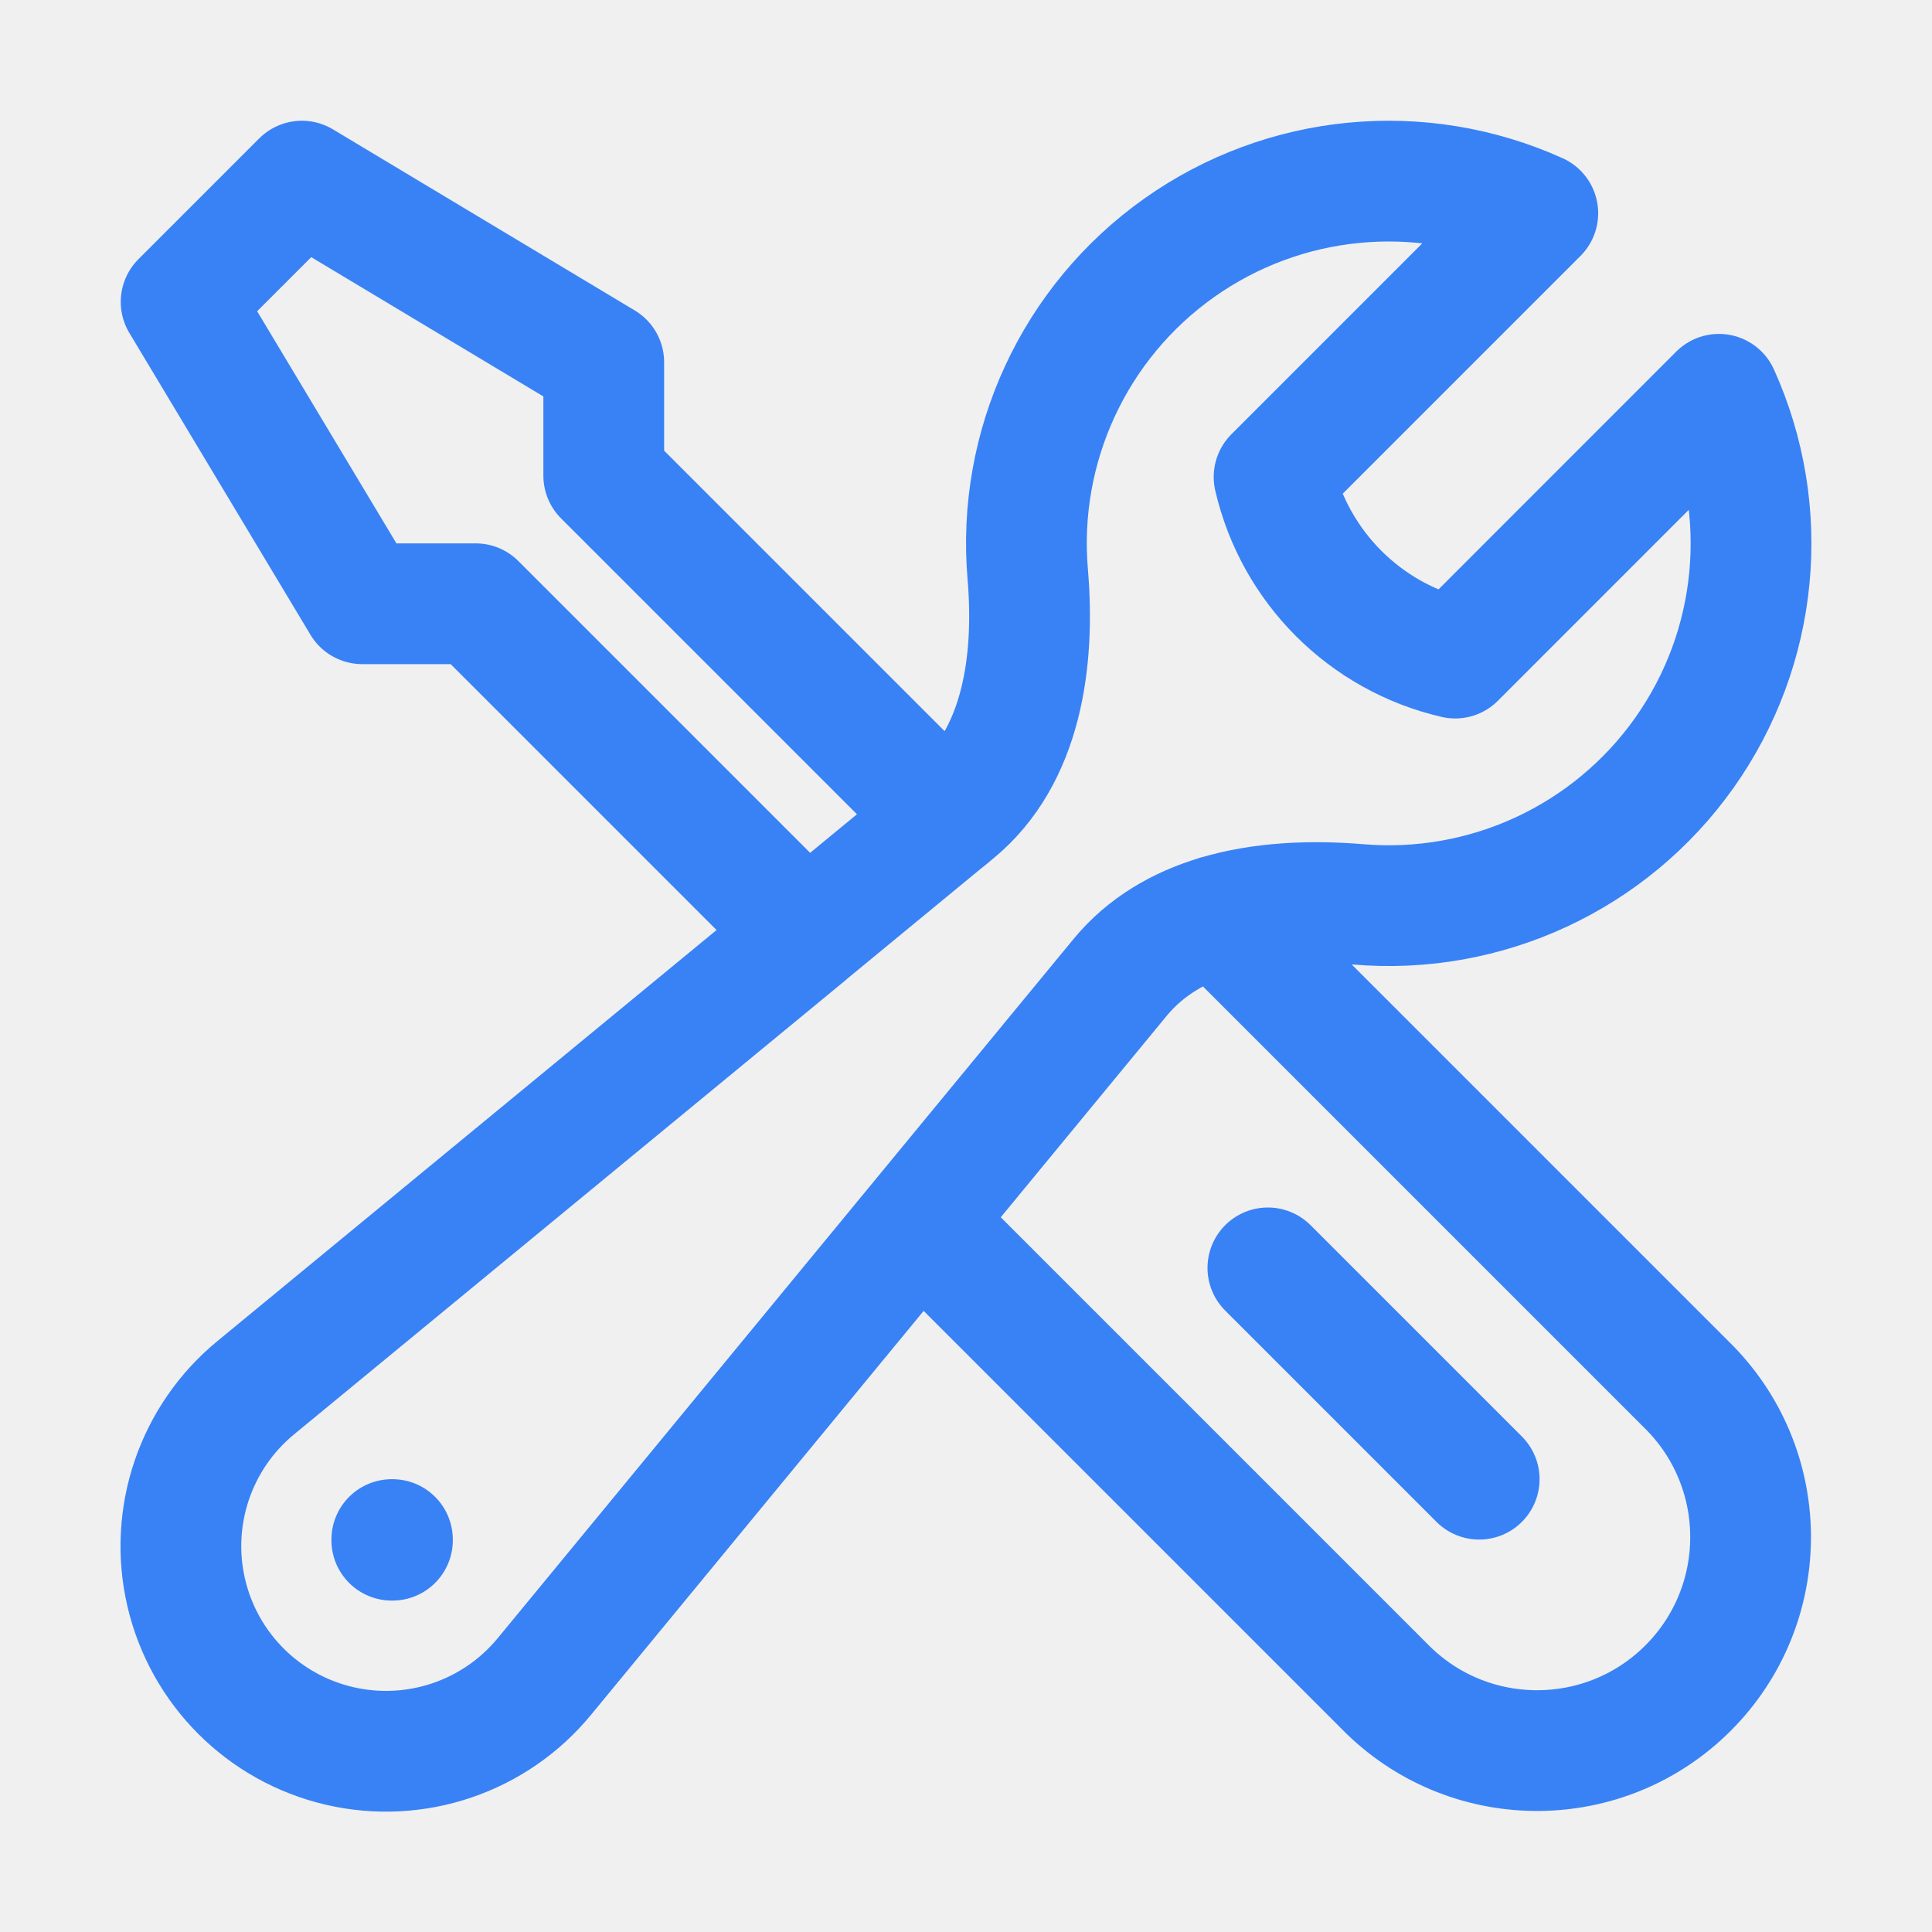
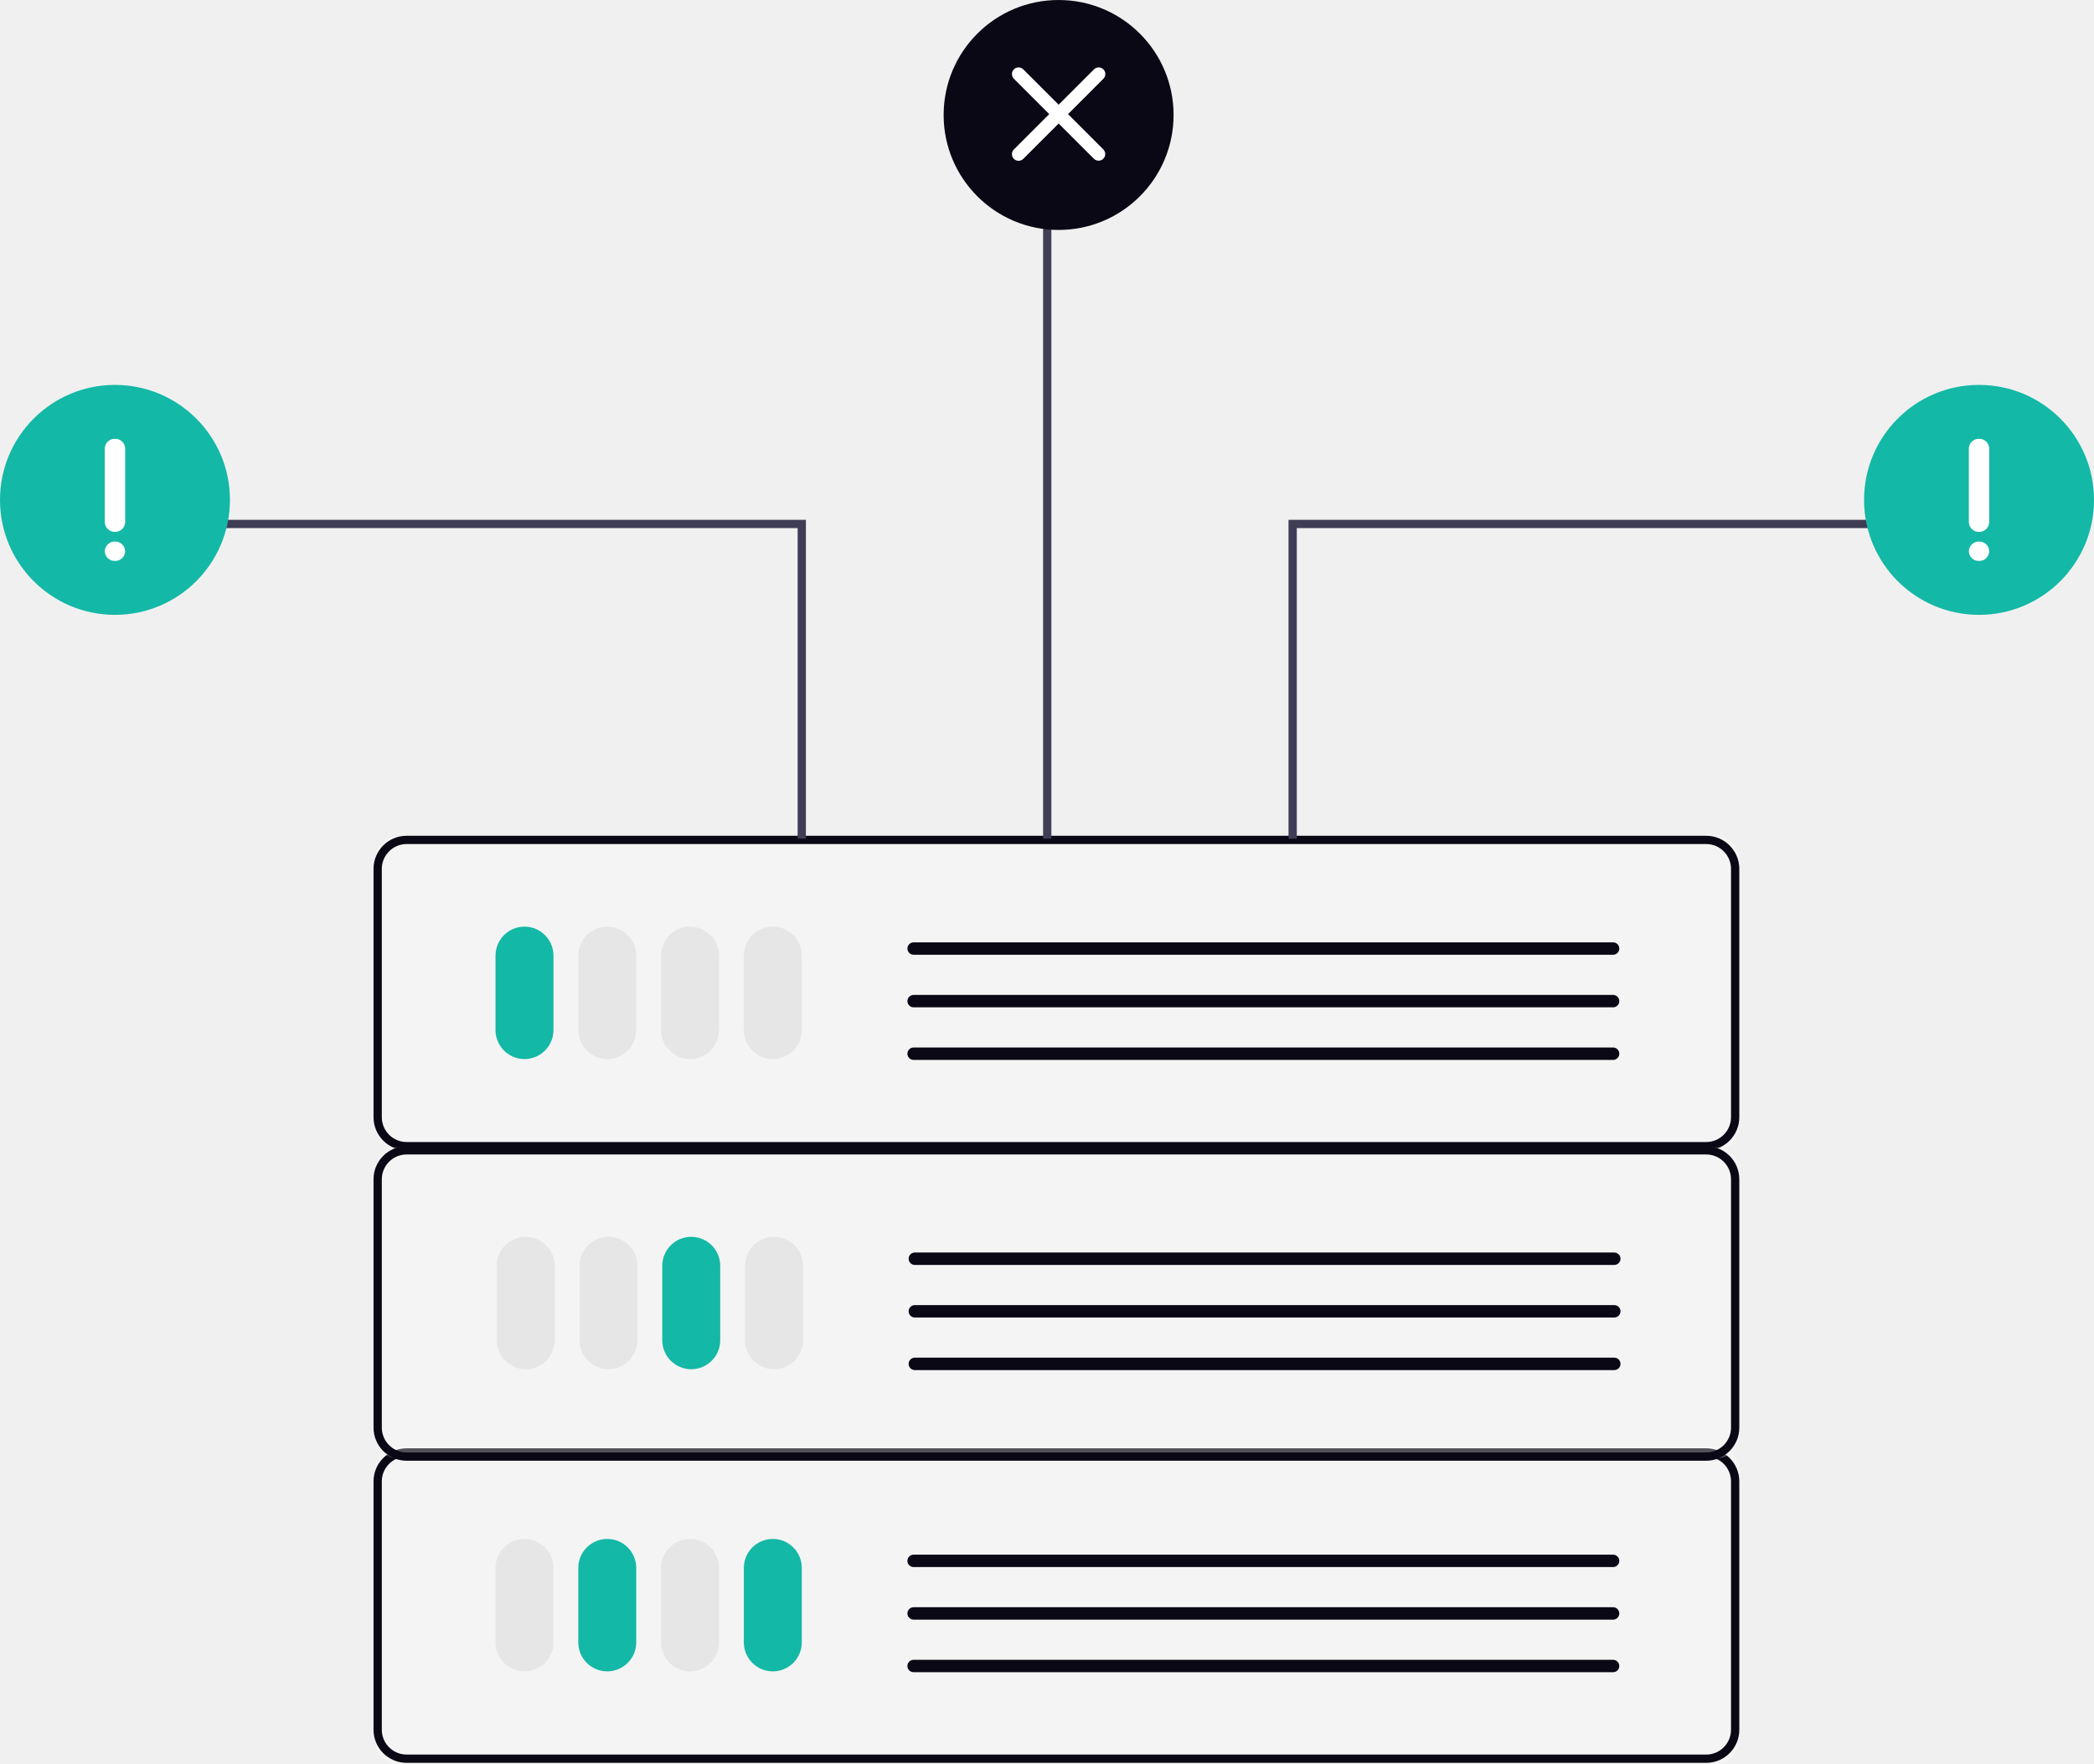
- <svg xmlns="http://www.w3.org/2000/svg" fill="none" viewBox="0 0 24 24" stroke-width="1.5" stroke="#3882F6">
-   <path stroke-linecap="round" stroke-linejoin="round" d="M11.42 15.17 17.25 21A2.652 2.652 0 0 0 21 17.25l-5.877-5.877M11.42 15.17l2.496-3.03c.317-.384.74-.626 1.208-.766M11.42 15.17l-4.655 5.653a2.548 2.548 0 1 1-3.586-3.586l6.837-5.63m5.108-.233c.55-.164 1.163-.188 1.743-.14a4.5 4.5 0 0 0 4.486-6.336l-3.276 3.277a3.004 3.004 0 0 1-2.25-2.25l3.276-3.276a4.5 4.5 0 0 0-6.336 4.486c.091 1.076-.071 2.264-.904 2.95l-.102.085m-1.745 1.437L5.909 7.5H4.5L2.25 3.75l1.5-1.5L7.5 4.5v1.409l4.26 4.26m-1.745 1.437 1.745-1.437m6.615 8.206L15.75 15.75M4.867 19.125h.008v.008h-.008v-.008Z" />
+ <svg xmlns="http://www.w3.org/2000/svg" width="719.999" height="606.465" viewBox="0 0 719.999 606.465" role="img" artist="Katerina Limpitsouni" source="https://undraw.co/">
+   <g transform="translate(-600 -236.768)">
+     <rect width="469" height="109" rx="8" transform="translate(729 734.232)" fill="#fff" opacity="0.299" />
+     <path d="M11.384,2.846a8.548,8.548,0,0,0-8.538,8.538V96.768a8.548,8.548,0,0,0,8.538,8.538h446.84a8.548,8.548,0,0,0,8.538-8.538V11.384a8.548,8.548,0,0,0-8.538-8.538H11.384m0-2.846h446.84a11.384,11.384,0,0,1,11.384,11.384V96.768a11.384,11.384,0,0,1-11.384,11.384H11.384A11.384,11.384,0,0,1,0,96.768V11.384A11.384,11.384,0,0,1,11.384,0Z" transform="translate(728.432 734.748)" fill="#090814" />
+     <rect width="469" height="108" rx="8" transform="translate(729 524.232)" fill="#fff" opacity="0.299" />
+     <path d="M11.384,2.846a8.548,8.548,0,0,0-8.538,8.538V96.768a8.548,8.548,0,0,0,8.538,8.538h446.84a8.548,8.548,0,0,0,8.538-8.538V11.384a8.548,8.548,0,0,0-8.538-8.538H11.384m0-2.846h446.84a11.384,11.384,0,0,1,11.384,11.384V96.768a11.384,11.384,0,0,1-11.384,11.384H11.384A11.384,11.384,0,0,1,0,96.768V11.384A11.384,11.384,0,0,1,11.384,0Z" transform="translate(728.432 524.136)" fill="#090814" />
+     <path d="M548.675,235.233h-2.846V128.443H342.82V125.6H548.675Z" transform="translate(328.433 289.902)" fill="#3f3d56" />
+     <circle cx="39.532" cy="39.532" r="39.532" transform="translate(600 369.112)" fill="#14b8a6" />
+     <path d="M606.93,235.233h-2.846V125.6H809.939v2.846H606.93Z" transform="translate(438.962 289.902)" fill="#3f3d56" />
+     <circle cx="39.532" cy="39.532" r="39.532" transform="translate(1240.936 369.112)" fill="#14b8a6" />
+     <rect width="2.846" height="227.328" transform="translate(958.654 297.809)" fill="#3f3d56" />
+     <circle cx="39.532" cy="39.532" r="39.532" transform="translate(924.458 236.768)" fill="#090814" />
+     <path d="M623.087,474.741a9.973,9.973,0,0,1-9.961-9.961V439.165a9.961,9.961,0,1,1,19.923,0V464.78a9.973,9.973,0,0,1-9.962,9.961Z" transform="translate(157.253 126.173)" fill="#14b8a6" />
+     <path d="M643.087,474.741a9.973,9.973,0,0,1-9.961-9.961V439.165a9.961,9.961,0,1,1,19.923,0V464.78a9.973,9.973,0,0,1-9.962,9.961Z" transform="translate(165.715 126.173)" fill="#e6e6e6" />
+     <path d="M663.087,474.741a9.973,9.973,0,0,1-9.961-9.961V439.165a9.961,9.961,0,1,1,19.923,0V464.78a9.973,9.973,0,0,1-9.962,9.961Z" transform="translate(174.176 126.173)" fill="#e6e6e6" />
+     <path d="M683.087,474.741a9.973,9.973,0,0,1-9.962-9.961V439.165a9.961,9.961,0,1,1,19.923,0V464.78a9.973,9.973,0,0,1-9.961,9.961Z" transform="translate(182.636 126.173)" fill="#e6e6e6" />
+     <path d="M241.131,2.769H.635a2.135,2.135,0,1,1,0-4.27h240.5a2.135,2.135,0,1,1,0,4.27Z" transform="translate(913.505 562.279)" fill="#090814" />
+     <path d="M241.131,2.769H.635a2.135,2.135,0,1,1,0-4.27h240.5a2.135,2.135,0,1,1,0,4.27Z" transform="translate(913.505 580.357)" fill="#090814" />
+     <path d="M241.131,2.769H.635a2.135,2.135,0,1,1,0-4.27h240.5a2.135,2.135,0,1,1,0,4.27Z" transform="translate(913.505 598.434)" fill="#090814" />
+     <g transform="translate(728.432 630.865)">
+       <rect width="469" height="107" rx="8" transform="translate(0.569 0.367)" fill="#fff" opacity="0.299" />
+       <path d="M11.384,2.846a8.548,8.548,0,0,0-8.538,8.538V96.768a8.548,8.548,0,0,0,8.538,8.538h446.84a8.548,8.548,0,0,0,8.538-8.538V11.384a8.548,8.548,0,0,0-8.538-8.538H11.384m0-2.846h446.84a11.384,11.384,0,0,1,11.384,11.384V96.768a11.384,11.384,0,0,1-11.384,11.384H11.384A11.384,11.384,0,0,1,0,96.768V11.384A11.384,11.384,0,0,1,11.384,0Z" fill="#090814" />
+       <path d="M623.087,474.741a9.973,9.973,0,0,1-9.961-9.961V439.165a9.961,9.961,0,1,1,19.923,0V464.78a9.973,9.973,0,0,1-9.962,9.961Z" transform="translate(-570.764 -398.04)" fill="#e6e6e6" />
+       <path d="M643.087,474.741a9.973,9.973,0,0,1-9.961-9.961V439.165a9.961,9.961,0,1,1,19.923,0V464.78a9.973,9.973,0,0,1-9.962,9.961Z" transform="translate(-562.303 -398.04)" fill="#e6e6e6" />
+       <path d="M663.087,474.741a9.973,9.973,0,0,1-9.961-9.961V439.165a9.961,9.961,0,1,1,19.923,0V464.78a9.973,9.973,0,0,1-9.962,9.961Z" transform="translate(-553.842 -398.04)" fill="#14b8a6" />
+       <path d="M683.087,474.741a9.973,9.973,0,0,1-9.962-9.961V439.165a9.961,9.961,0,1,1,19.923,0V464.78a9.973,9.973,0,0,1-9.961,9.961Z" transform="translate(-545.381 -398.04)" fill="#e6e6e6" />
+       <path d="M241.131,2.769H.635a2.135,2.135,0,1,1,0-4.27h240.5a2.135,2.135,0,1,1,0,4.27Z" transform="translate(185.488 38.066)" fill="#090814" />
+       <path d="M241.131,2.769H.635a2.135,2.135,0,1,1,0-4.27h240.5a2.135,2.135,0,1,1,0,4.27Z" transform="translate(185.488 56.143)" fill="#090814" />
+       <path d="M241.131,2.769H.635a2.135,2.135,0,1,1,0-4.27h240.5a2.135,2.135,0,1,1,0,4.27Z" transform="translate(185.488 74.22)" fill="#090814" />
+     </g>
+     <path d="M623.087,474.741a9.973,9.973,0,0,1-9.961-9.961V439.165a9.961,9.961,0,1,1,19.923,0V464.78a9.973,9.973,0,0,1-9.962,9.961Z" transform="translate(157.253 336.708)" fill="#e6e6e6" />
+     <path d="M643.087,474.741a9.973,9.973,0,0,1-9.961-9.961V439.165a9.961,9.961,0,1,1,19.923,0V464.78a9.973,9.973,0,0,1-9.962,9.961Z" transform="translate(165.715 336.708)" fill="#14b8a6" />
+     <path d="M663.087,474.741a9.973,9.973,0,0,1-9.961-9.961V439.165a9.961,9.961,0,1,1,19.923,0V464.78a9.973,9.973,0,0,1-9.962,9.961Z" transform="translate(174.176 336.708)" fill="#e6e6e6" />
+     <path d="M683.087,474.741a9.973,9.973,0,0,1-9.962-9.961V439.165a9.961,9.961,0,1,1,19.923,0V464.78a9.973,9.973,0,0,1-9.961,9.961Z" transform="translate(182.636 336.708)" fill="#14b8a6" />
+     <path d="M241.131,2.769H.635a2.135,2.135,0,1,1,0-4.27h240.5a2.135,2.135,0,1,1,0,4.27Z" transform="translate(913.505 772.814)" fill="#090814" />
+     <path d="M241.131,2.769H.635a2.135,2.135,0,1,1,0-4.27h240.5a2.135,2.135,0,1,1,0,4.27Z" transform="translate(913.505 790.891)" fill="#090814" />
+     <path d="M241.131,2.769H.635a2.135,2.135,0,1,1,0-4.27h240.5a2.135,2.135,0,1,1,0,4.27Z" transform="translate(913.505 808.968)" fill="#090814" />
+     <path d="M8.9,5.67,21,17.766,33.1,5.67A2.286,2.286,0,1,1,36.331,8.9L24.234,21l12.1,12.1A2.286,2.286,0,1,1,33.1,36.331L21,24.234,8.9,36.33A2.286,2.286,0,1,1,5.669,33.1L17.766,21,5.67,8.9A2.286,2.286,0,1,1,8.9,5.669" transform="translate(943 255)" fill="#fff" />
+     <g transform="translate(-55.032 -168.715)">
+       <path d="M14.5,24.673a3.413,3.413,0,0,1-3.5-3.32V21.32A3.413,3.413,0,0,1,14.5,18,3.413,3.413,0,0,1,18,21.32v.033A3.413,3.413,0,0,1,14.5,24.673Z" transform="translate(1321 573.686)" fill="#fff" />
+       <path d="M14.5,36.008a3.413,3.413,0,0,1-3.5-3.32V7.32A3.413,3.413,0,0,1,14.5,4,3.413,3.413,0,0,1,18,7.32V32.688A3.413,3.413,0,0,1,14.5,36.008Z" transform="translate(1321 552.358)" fill="#fff" />
+     </g>
+     <g transform="translate(-695.968 -168.715)">
+       <path d="M14.5,24.673a3.413,3.413,0,0,1-3.5-3.32V21.32A3.413,3.413,0,0,1,14.5,18,3.413,3.413,0,0,1,18,21.32v.033A3.413,3.413,0,0,1,14.5,24.673Z" transform="translate(1321 573.686)" fill="#fff" />
+       <path d="M14.5,36.008a3.413,3.413,0,0,1-3.5-3.32V7.32A3.413,3.413,0,0,1,14.5,4,3.413,3.413,0,0,1,18,7.32V32.688A3.413,3.413,0,0,1,14.5,36.008Z" transform="translate(1321 552.358)" fill="#fff" />
+     </g>
+   </g>
</svg>
